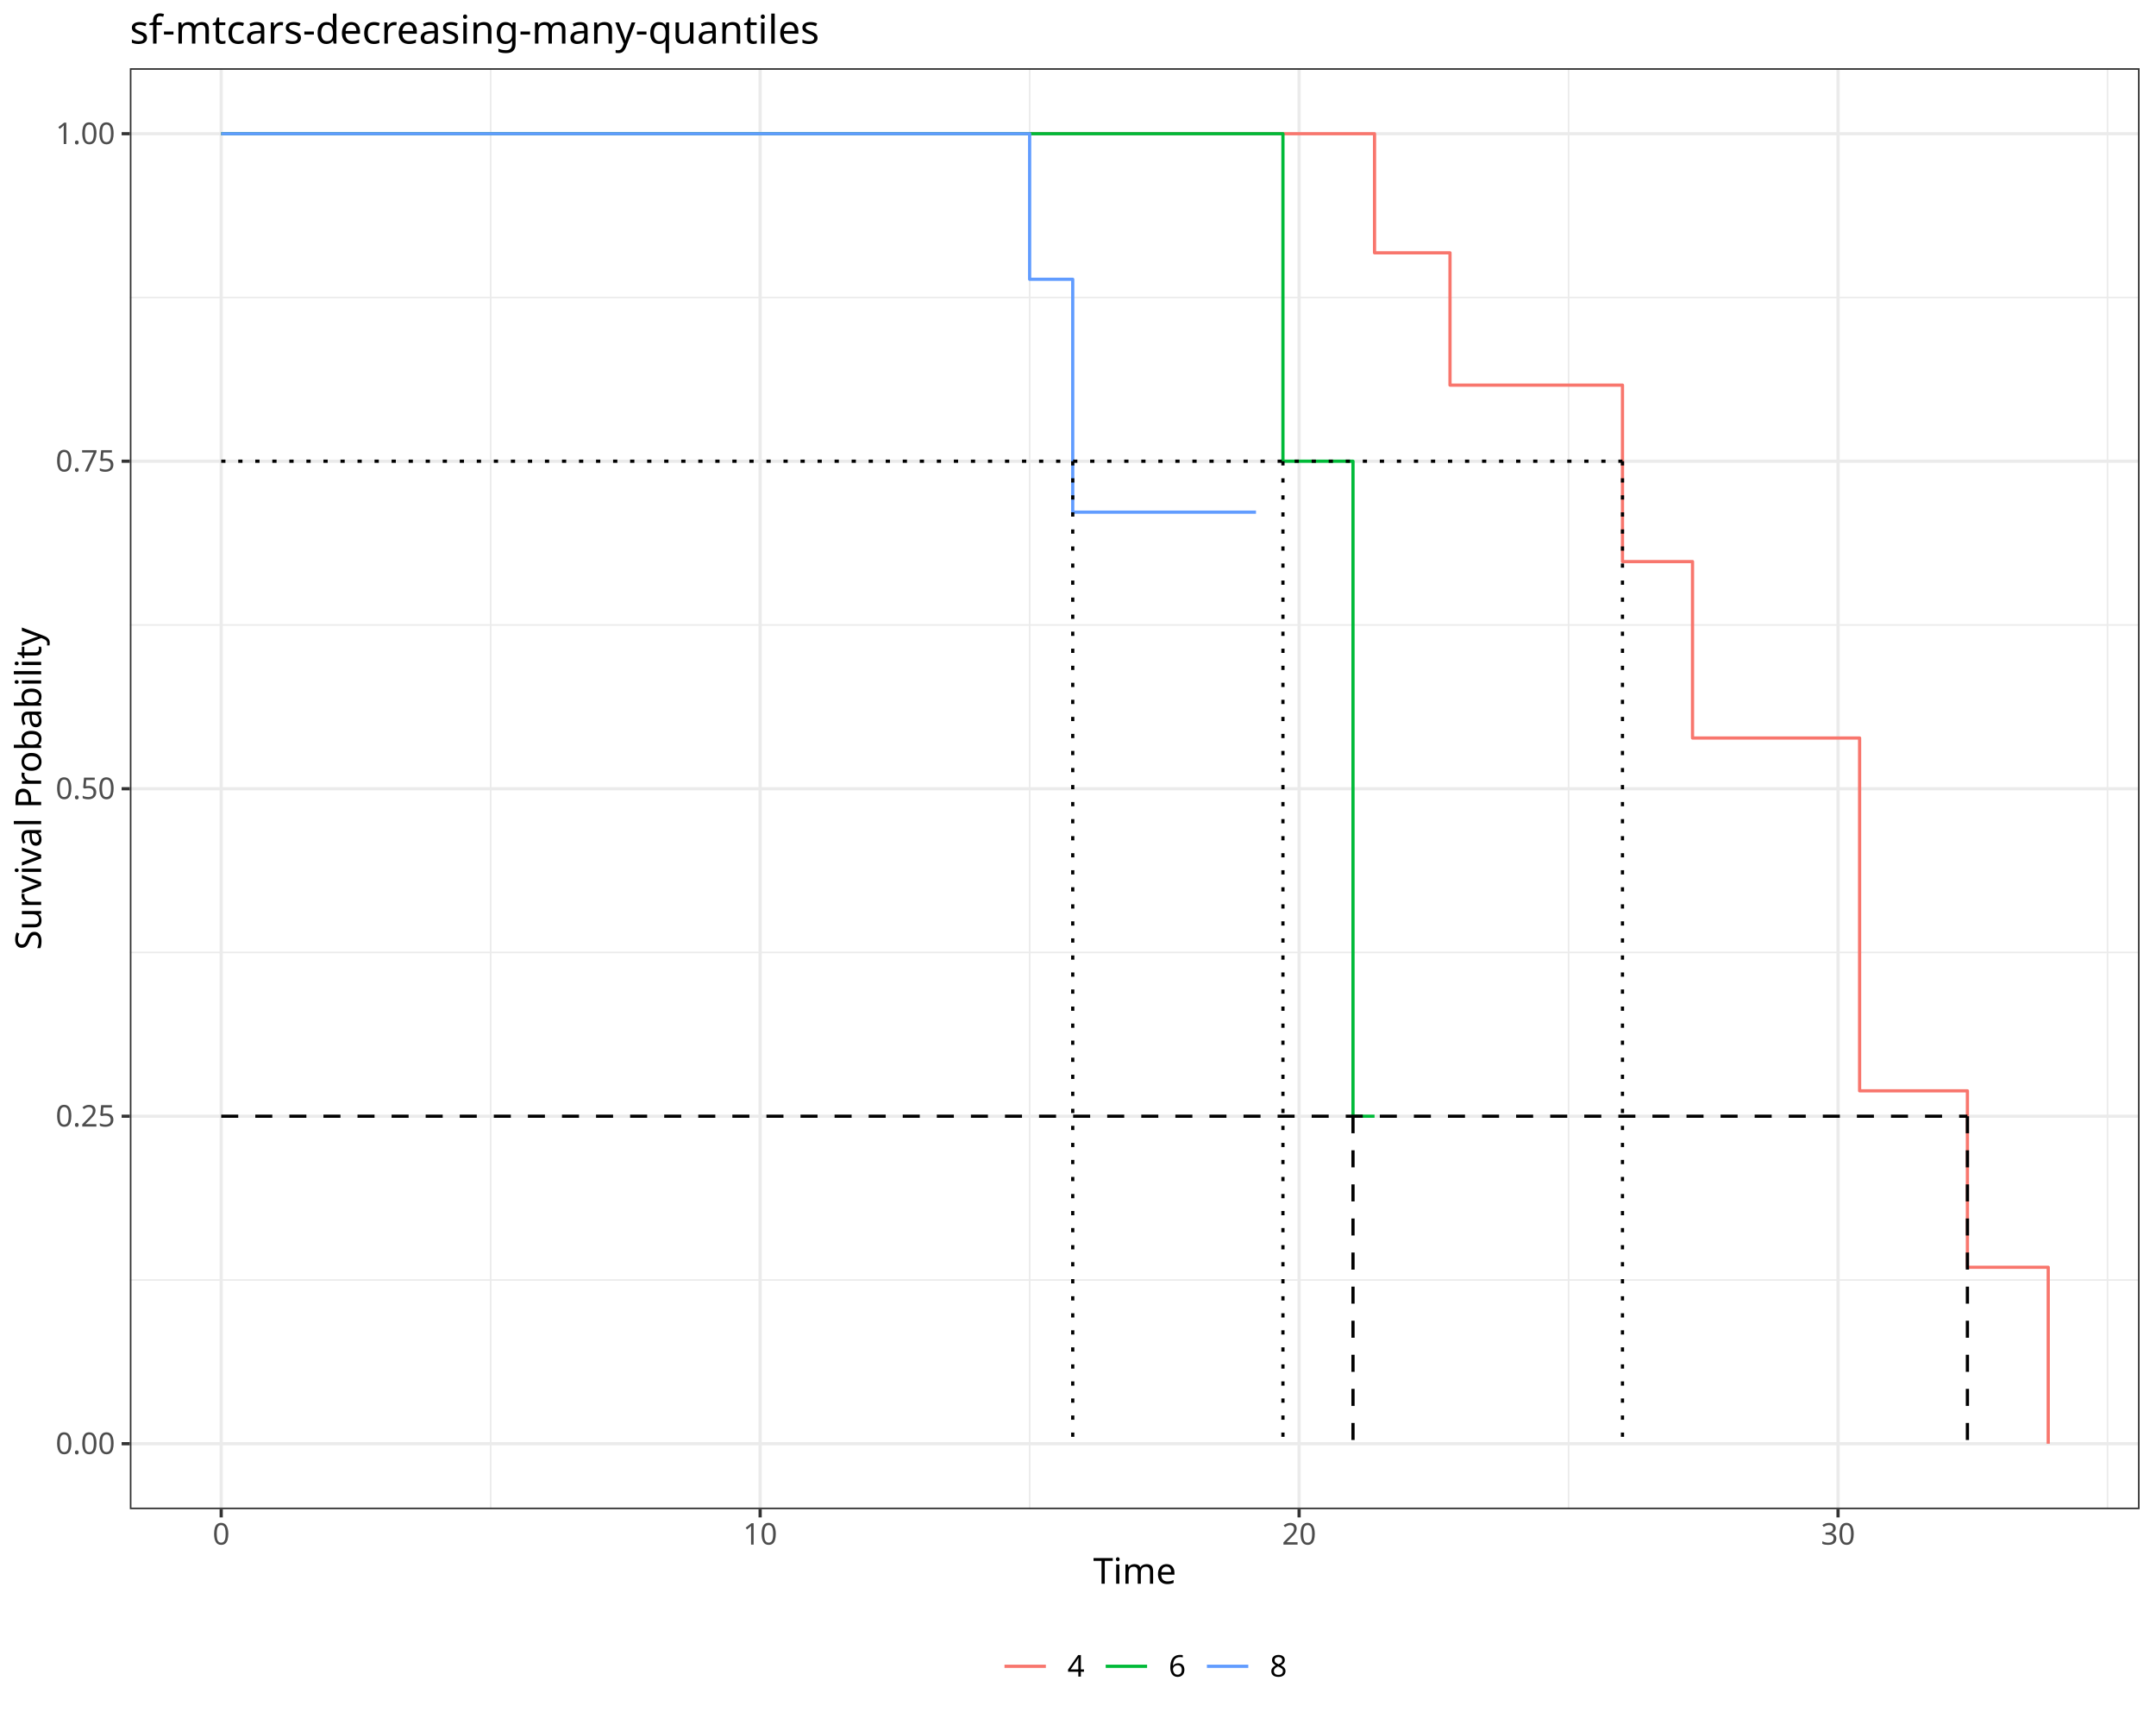
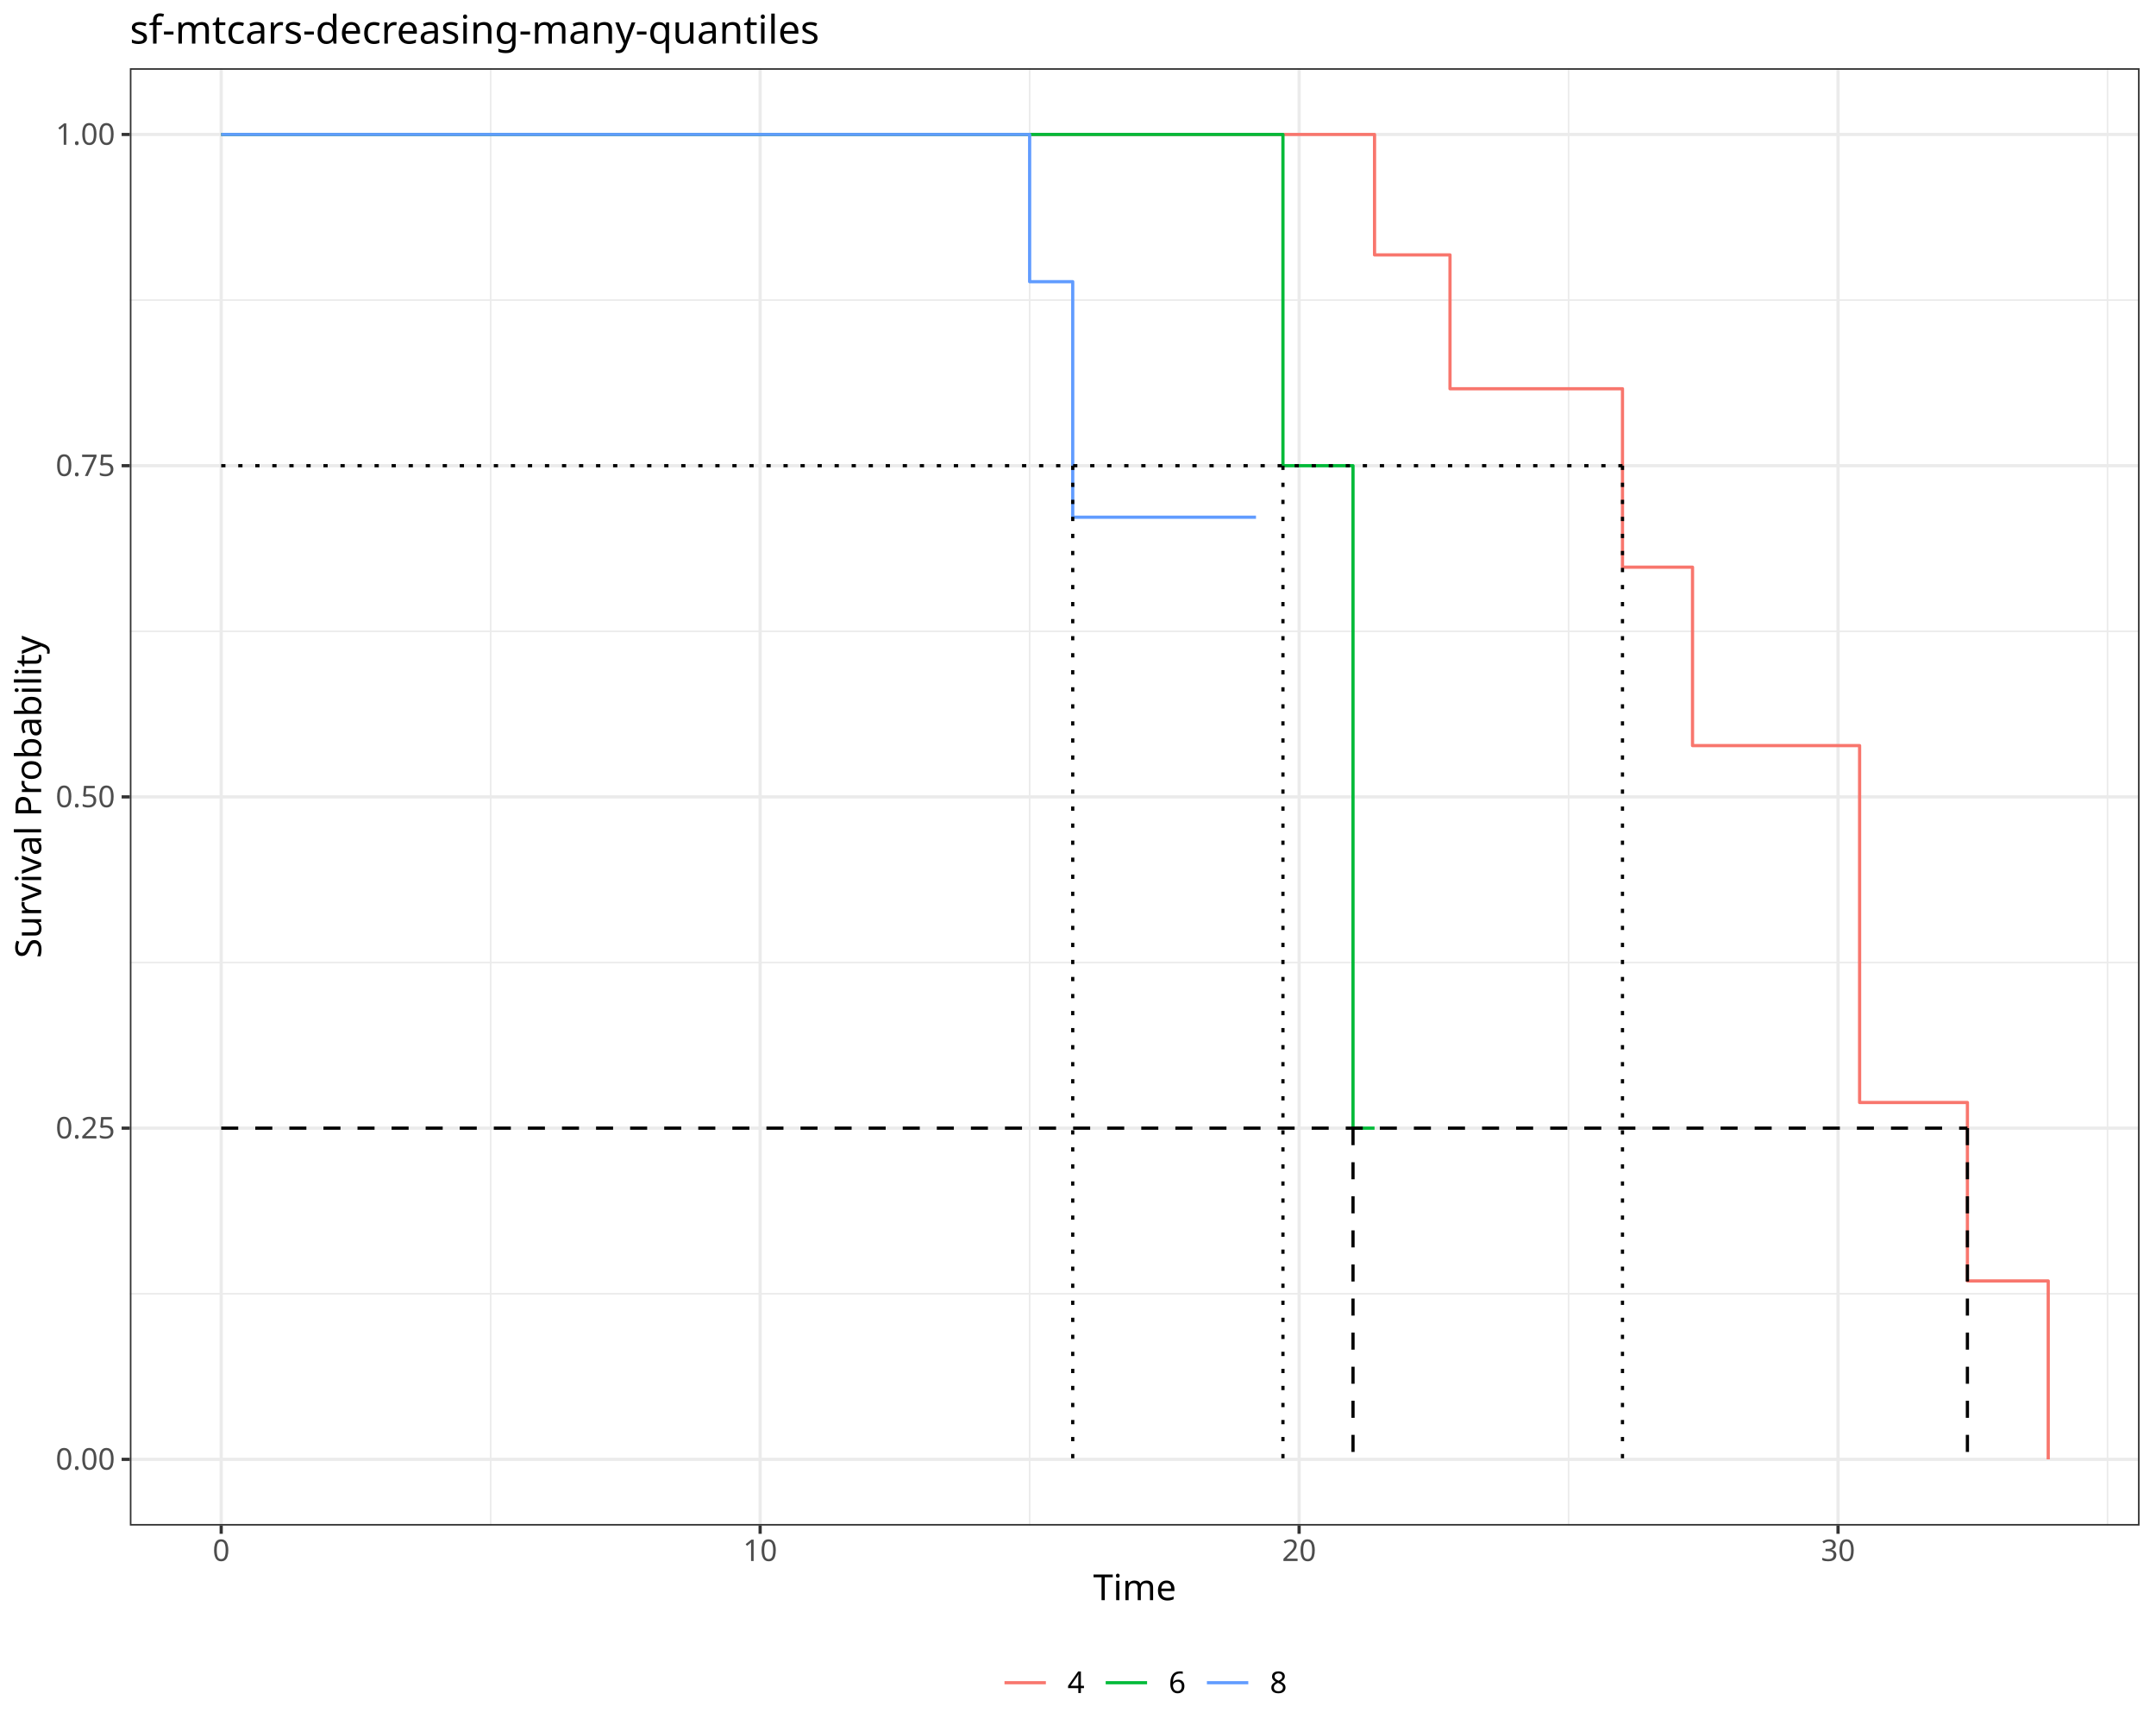
<svg xmlns="http://www.w3.org/2000/svg" class="svglite" data-engine-version="2.0" width="720.00pt" height="576.00pt" viewBox="0 0 720.00 576.00">
  <defs>
    <style type="text/css">
    .svglite line, .svglite polyline, .svglite polygon, .svglite path, .svglite rect, .svglite circle {
      fill: none;
      stroke: #000000;
      stroke-linecap: round;
      stroke-linejoin: round;
      stroke-miterlimit: 10.00;
    }
  </style>
  </defs>
  <rect width="100%" height="100%" style="stroke: none; fill: #FFFFFF;" />
  <defs>
    <clipPath id="cpMC4wMHw3MjAuMDB8MC4wMHw1NzYuMDA=">
      <rect x="0.00" y="0.00" width="720.00" height="576.00" />
    </clipPath>
  </defs>
  <g clip-path="url(#cpMC4wMHw3MjAuMDB8MC4wMHw1NzYuMDA=)">
    <rect x="0.00" y="0.00" width="720.00" height="576.00" style="stroke-width: 1.07; stroke: #FFFFFF; fill: #FFFFFF;" />
  </g>
  <defs>
-     <clipPath id="cpNDMuMzZ8NzE0LjUyfDIyLjc4fDUwMy45NA==">
-       <rect x="43.36" y="22.78" width="671.16" height="481.16" />
+     <clipPath id="cpNDMuMzZ8NzE0LjUyfDIyLjc4fDUwOS40Mg==">
+       <rect x="43.36" y="22.78" width="671.16" height="486.64" />
    </clipPath>
  </defs>
-   <g clip-path="url(#cpNDMuMzZ8NzE0LjUyfDIyLjc4fDUwMy45NA==)">
-     <rect x="43.36" y="22.78" width="671.16" height="481.16" style="stroke-width: 1.07; stroke: none; fill: #FFFFFF;" />
-     <polyline points="43.36,427.40 714.52,427.40 " style="stroke-width: 0.53; stroke: #EBEBEB; stroke-linecap: butt;" />
-     <polyline points="43.36,318.04 714.52,318.04 " style="stroke-width: 0.53; stroke: #EBEBEB; stroke-linecap: butt;" />
-     <polyline points="43.36,208.69 714.52,208.69 " style="stroke-width: 0.53; stroke: #EBEBEB; stroke-linecap: butt;" />
-     <polyline points="43.36,99.33 714.52,99.33 " style="stroke-width: 0.53; stroke: #EBEBEB; stroke-linecap: butt;" />
-     <polyline points="163.86,503.94 163.86,22.78 " style="stroke-width: 0.53; stroke: #EBEBEB; stroke-linecap: butt;" />
-     <polyline points="343.85,503.94 343.85,22.78 " style="stroke-width: 0.53; stroke: #EBEBEB; stroke-linecap: butt;" />
-     <polyline points="523.83,503.94 523.83,22.78 " style="stroke-width: 0.53; stroke: #EBEBEB; stroke-linecap: butt;" />
-     <polyline points="703.81,503.94 703.81,22.78 " style="stroke-width: 0.53; stroke: #EBEBEB; stroke-linecap: butt;" />
-     <polyline points="43.36,482.07 714.52,482.07 " style="stroke-width: 1.07; stroke: #EBEBEB; stroke-linecap: butt;" />
-     <polyline points="43.36,372.72 714.52,372.72 " style="stroke-width: 1.07; stroke: #EBEBEB; stroke-linecap: butt;" />
-     <polyline points="43.36,263.36 714.52,263.36 " style="stroke-width: 1.07; stroke: #EBEBEB; stroke-linecap: butt;" />
-     <polyline points="43.36,154.01 714.52,154.01 " style="stroke-width: 1.07; stroke: #EBEBEB; stroke-linecap: butt;" />
-     <polyline points="43.36,44.65 714.52,44.65 " style="stroke-width: 1.07; stroke: #EBEBEB; stroke-linecap: butt;" />
-     <polyline points="73.87,503.94 73.87,22.78 " style="stroke-width: 1.07; stroke: #EBEBEB; stroke-linecap: butt;" />
-     <polyline points="253.85,503.94 253.85,22.78 " style="stroke-width: 1.07; stroke: #EBEBEB; stroke-linecap: butt;" />
-     <polyline points="433.84,503.94 433.84,22.78 " style="stroke-width: 1.07; stroke: #EBEBEB; stroke-linecap: butt;" />
-     <polyline points="613.82,503.94 613.82,22.78 " style="stroke-width: 1.07; stroke: #EBEBEB; stroke-linecap: butt;" />
-     <polyline points="73.87,44.65 459.03,44.65 459.03,84.42 460.83,84.42 460.83,84.42 484.23,84.42 484.23,128.60 513.03,128.60 513.03,128.60 541.83,128.60 541.83,187.52 565.22,187.52 565.22,246.43 621.02,246.43 621.02,364.25 657.02,364.25 657.02,423.16 684.01,423.16 684.01,482.07 " style="stroke-width: 1.07; stroke: #F8766D; stroke-linecap: butt;" />
-     <polyline points="73.87,44.65 394.24,44.65 394.24,44.65 399.64,44.65 399.64,44.65 419.44,44.65 419.44,44.65 428.44,44.65 428.44,154.01 451.84,154.01 451.84,372.72 459.03,372.72 459.03,372.72 " style="stroke-width: 1.07; stroke: #00BA38; stroke-linecap: butt;" />
-     <polyline points="73.87,44.65 261.05,44.65 261.05,44.65 313.25,44.65 313.25,44.65 331.25,44.65 331.25,44.65 338.45,44.65 338.45,44.65 343.85,44.65 343.85,93.26 347.45,93.26 347.45,93.26 352.84,93.26 352.84,93.26 358.24,93.26 358.24,171.02 369.04,171.02 369.04,171.02 385.24,171.02 385.24,171.02 410.44,171.02 410.44,171.02 419.44,171.02 419.44,171.02 " style="stroke-width: 1.07; stroke: #619CFF; stroke-linecap: butt;" />
-     <line x1="541.83" y1="154.01" x2="541.83" y2="482.07" style="stroke-width: 1.07; stroke-dasharray: 1.42,4.27; stroke-linecap: butt;" />
-     <line x1="428.44" y1="154.01" x2="428.44" y2="482.07" style="stroke-width: 1.07; stroke-dasharray: 1.42,4.27; stroke-linecap: butt;" />
-     <line x1="358.24" y1="154.01" x2="358.24" y2="482.07" style="stroke-width: 1.07; stroke-dasharray: 1.42,4.27; stroke-linecap: butt;" />
-     <line x1="73.87" y1="154.01" x2="541.83" y2="154.01" style="stroke-width: 1.07; stroke-dasharray: 1.42,4.27; stroke-linecap: butt;" />
-     <line x1="657.02" y1="372.72" x2="657.02" y2="482.07" style="stroke-width: 1.07; stroke-dasharray: 5.69,5.69; stroke-linecap: butt;" />
-     <line x1="451.84" y1="372.72" x2="451.84" y2="482.07" style="stroke-width: 1.07; stroke-dasharray: 5.69,5.69; stroke-linecap: butt;" />
-     <line x1="73.87" y1="372.72" x2="657.02" y2="372.72" style="stroke-width: 1.07; stroke-dasharray: 5.69,5.69; stroke-linecap: butt;" />
-     <rect x="43.36" y="22.78" width="671.16" height="481.16" style="stroke-width: 1.07; stroke: #333333;" />
+   <g clip-path="url(#cpNDMuMzZ8NzE0LjUyfDIyLjc4fDUwOS40Mg==)">
+     <rect x="43.36" y="22.78" width="671.16" height="486.64" style="stroke-width: 1.07; stroke: none; fill: #FFFFFF;" />
+     <polyline points="43.36,432.00 714.52,432.00 " style="stroke-width: 0.53; stroke: #EBEBEB; stroke-linecap: butt;" />
+     <polyline points="43.36,321.40 714.52,321.40 " style="stroke-width: 0.53; stroke: #EBEBEB; stroke-linecap: butt;" />
+     <polyline points="43.36,210.80 714.52,210.80 " style="stroke-width: 0.53; stroke: #EBEBEB; stroke-linecap: butt;" />
+     <polyline points="43.36,100.20 714.52,100.20 " style="stroke-width: 0.53; stroke: #EBEBEB; stroke-linecap: butt;" />
+     <polyline points="163.86,509.42 163.86,22.78 " style="stroke-width: 0.53; stroke: #EBEBEB; stroke-linecap: butt;" />
+     <polyline points="343.85,509.42 343.85,22.78 " style="stroke-width: 0.53; stroke: #EBEBEB; stroke-linecap: butt;" />
+     <polyline points="523.83,509.42 523.83,22.78 " style="stroke-width: 0.53; stroke: #EBEBEB; stroke-linecap: butt;" />
+     <polyline points="703.81,509.42 703.81,22.78 " style="stroke-width: 0.53; stroke: #EBEBEB; stroke-linecap: butt;" />
+     <polyline points="43.36,487.30 714.52,487.30 " style="stroke-width: 1.07; stroke: #EBEBEB; stroke-linecap: butt;" />
+     <polyline points="43.36,376.70 714.52,376.70 " style="stroke-width: 1.07; stroke: #EBEBEB; stroke-linecap: butt;" />
+     <polyline points="43.36,266.10 714.52,266.10 " style="stroke-width: 1.07; stroke: #EBEBEB; stroke-linecap: butt;" />
+     <polyline points="43.36,155.50 714.52,155.50 " style="stroke-width: 1.07; stroke: #EBEBEB; stroke-linecap: butt;" />
+     <polyline points="43.36,44.90 714.52,44.90 " style="stroke-width: 1.07; stroke: #EBEBEB; stroke-linecap: butt;" />
+     <polyline points="73.87,509.42 73.87,22.78 " style="stroke-width: 1.07; stroke: #EBEBEB; stroke-linecap: butt;" />
+     <polyline points="253.85,509.42 253.85,22.78 " style="stroke-width: 1.07; stroke: #EBEBEB; stroke-linecap: butt;" />
+     <polyline points="433.84,509.42 433.84,22.78 " style="stroke-width: 1.07; stroke: #EBEBEB; stroke-linecap: butt;" />
+     <polyline points="613.82,509.42 613.82,22.78 " style="stroke-width: 1.07; stroke: #EBEBEB; stroke-linecap: butt;" />
+     <polyline points="73.87,44.90 459.03,44.90 459.03,85.12 460.83,85.12 460.83,85.12 484.23,85.12 484.23,129.81 513.03,129.81 513.03,129.81 541.83,129.81 541.83,189.39 565.22,189.39 565.22,248.97 621.02,248.97 621.02,368.14 657.02,368.14 657.02,427.72 684.01,427.72 684.01,487.30 " style="stroke-width: 1.07; stroke: #F8766D; stroke-linecap: butt;" />
+     <polyline points="73.87,44.90 394.24,44.90 394.24,44.90 399.64,44.90 399.64,44.90 419.44,44.90 419.44,44.90 428.44,44.90 428.44,155.50 451.84,155.50 451.84,376.70 459.03,376.70 459.03,376.70 " style="stroke-width: 1.07; stroke: #00BA38; stroke-linecap: butt;" />
+     <polyline points="73.87,44.90 261.05,44.90 261.05,44.90 313.25,44.90 313.25,44.90 331.25,44.90 331.25,44.90 338.45,44.90 338.45,44.90 343.85,44.90 343.85,94.06 347.45,94.06 347.45,94.06 352.84,94.06 352.84,94.06 358.24,94.06 358.24,172.71 369.04,172.71 369.04,172.71 385.24,172.71 385.24,172.71 410.44,172.71 410.44,172.71 419.44,172.71 419.44,172.71 " style="stroke-width: 1.07; stroke: #619CFF; stroke-linecap: butt;" />
+     <line x1="541.83" y1="155.50" x2="541.83" y2="487.30" style="stroke-width: 1.07; stroke-dasharray: 1.42,4.27; stroke-linecap: butt;" />
+     <line x1="428.44" y1="155.50" x2="428.44" y2="487.30" style="stroke-width: 1.07; stroke-dasharray: 1.42,4.27; stroke-linecap: butt;" />
+     <line x1="358.24" y1="155.50" x2="358.24" y2="487.30" style="stroke-width: 1.07; stroke-dasharray: 1.42,4.27; stroke-linecap: butt;" />
+     <line x1="73.87" y1="155.50" x2="541.83" y2="155.50" style="stroke-width: 1.07; stroke-dasharray: 1.42,4.27; stroke-linecap: butt;" />
+     <line x1="657.02" y1="376.70" x2="657.02" y2="487.30" style="stroke-width: 1.07; stroke-dasharray: 5.69,5.69; stroke-linecap: butt;" />
+     <line x1="451.84" y1="376.70" x2="451.84" y2="487.30" style="stroke-width: 1.07; stroke-dasharray: 5.69,5.69; stroke-linecap: butt;" />
+     <line x1="73.87" y1="376.70" x2="657.02" y2="376.70" style="stroke-width: 1.07; stroke-dasharray: 5.69,5.69; stroke-linecap: butt;" />
+     <rect x="43.36" y="22.78" width="671.16" height="486.64" style="stroke-width: 1.07; stroke: #333333;" />
  </g>
  <g clip-path="url(#cpMC4wMHw3MjAuMDB8MC4wMHw1NzYuMDA=)">
-     <text x="38.43" y="485.51" text-anchor="end" style="font-size: 10.00px; fill: #4D4D4D; font-family: sans;" textLength="19.46px" lengthAdjust="spacingAndGlyphs">0.00</text>
-     <text x="38.43" y="376.16" text-anchor="end" style="font-size: 10.00px; fill: #4D4D4D; font-family: sans;" textLength="19.46px" lengthAdjust="spacingAndGlyphs">0.25</text>
-     <text x="38.43" y="266.80" text-anchor="end" style="font-size: 10.00px; fill: #4D4D4D; font-family: sans;" textLength="19.46px" lengthAdjust="spacingAndGlyphs">0.50</text>
-     <text x="38.43" y="157.45" text-anchor="end" style="font-size: 10.00px; fill: #4D4D4D; font-family: sans;" textLength="19.46px" lengthAdjust="spacingAndGlyphs">0.75</text>
-     <text x="38.43" y="48.10" text-anchor="end" style="font-size: 10.00px; fill: #4D4D4D; font-family: sans;" textLength="19.46px" lengthAdjust="spacingAndGlyphs">1.00</text>
-     <polyline points="40.62,482.07 43.36,482.07 " style="stroke-width: 1.07; stroke: #333333; stroke-linecap: butt;" />
-     <polyline points="40.62,372.72 43.36,372.72 " style="stroke-width: 1.07; stroke: #333333; stroke-linecap: butt;" />
-     <polyline points="40.62,263.36 43.36,263.36 " style="stroke-width: 1.07; stroke: #333333; stroke-linecap: butt;" />
-     <polyline points="40.62,154.01 43.36,154.01 " style="stroke-width: 1.07; stroke: #333333; stroke-linecap: butt;" />
-     <polyline points="40.62,44.65 43.36,44.65 " style="stroke-width: 1.07; stroke: #333333; stroke-linecap: butt;" />
-     <polyline points="73.87,506.68 73.87,503.94 " style="stroke-width: 1.07; stroke: #333333; stroke-linecap: butt;" />
-     <polyline points="253.85,506.68 253.85,503.94 " style="stroke-width: 1.07; stroke: #333333; stroke-linecap: butt;" />
-     <polyline points="433.84,506.68 433.84,503.94 " style="stroke-width: 1.07; stroke: #333333; stroke-linecap: butt;" />
-     <polyline points="613.82,506.68 613.82,503.94 " style="stroke-width: 1.07; stroke: #333333; stroke-linecap: butt;" />
-     <text x="73.87" y="515.76" text-anchor="middle" style="font-size: 10.00px; fill: #4D4D4D; font-family: sans;" textLength="5.56px" lengthAdjust="spacingAndGlyphs">0</text>
-     <text x="253.85" y="515.76" text-anchor="middle" style="font-size: 10.00px; fill: #4D4D4D; font-family: sans;" textLength="11.12px" lengthAdjust="spacingAndGlyphs">10</text>
-     <text x="433.84" y="515.76" text-anchor="middle" style="font-size: 10.00px; fill: #4D4D4D; font-family: sans;" textLength="11.12px" lengthAdjust="spacingAndGlyphs">20</text>
-     <text x="613.82" y="515.76" text-anchor="middle" style="font-size: 10.00px; fill: #4D4D4D; font-family: sans;" textLength="11.12px" lengthAdjust="spacingAndGlyphs">30</text>
-     <text x="378.94" y="528.83" text-anchor="middle" style="font-size: 12.00px; font-family: sans;" textLength="26.67px" lengthAdjust="spacingAndGlyphs">Time</text>
-     <text transform="translate(13.74,263.36) rotate(-90)" text-anchor="middle" style="font-size: 12.00px; font-family: sans;" textLength="102.05px" lengthAdjust="spacingAndGlyphs">Survival Probability</text>
-     <rect x="322.76" y="542.28" width="112.36" height="28.24" style="stroke-width: 1.07; stroke: none; fill: #FFFFFF;" />
-     <rect x="333.72" y="547.76" width="17.28" height="17.28" style="stroke-width: 1.07; stroke: none; fill: #FFFFFF;" />
-     <line x1="335.45" y1="556.40" x2="349.27" y2="556.40" style="stroke-width: 1.07; stroke: #F8766D; stroke-linecap: butt;" />
-     <rect x="367.52" y="547.76" width="17.28" height="17.28" style="stroke-width: 1.07; stroke: none; fill: #FFFFFF;" />
-     <line x1="369.25" y1="556.40" x2="383.07" y2="556.40" style="stroke-width: 1.07; stroke: #00BA38; stroke-linecap: butt;" />
-     <rect x="401.32" y="547.76" width="17.28" height="17.28" style="stroke-width: 1.07; stroke: none; fill: #FFFFFF;" />
-     <line x1="403.05" y1="556.40" x2="416.87" y2="556.40" style="stroke-width: 1.07; stroke: #619CFF; stroke-linecap: butt;" />
-     <text x="356.48" y="559.84" style="font-size: 10.00px; font-family: sans;" textLength="5.56px" lengthAdjust="spacingAndGlyphs">4</text>
-     <text x="390.28" y="559.84" style="font-size: 10.00px; font-family: sans;" textLength="5.56px" lengthAdjust="spacingAndGlyphs">6</text>
-     <text x="424.08" y="559.84" style="font-size: 10.00px; font-family: sans;" textLength="5.56px" lengthAdjust="spacingAndGlyphs">8</text>
+     <text x="38.43" y="490.74" text-anchor="end" style="font-size: 10.00px; fill: #4D4D4D; font-family: sans;" textLength="19.46px" lengthAdjust="spacingAndGlyphs">0.00</text>
+     <text x="38.43" y="380.14" text-anchor="end" style="font-size: 10.00px; fill: #4D4D4D; font-family: sans;" textLength="19.46px" lengthAdjust="spacingAndGlyphs">0.25</text>
+     <text x="38.43" y="269.54" text-anchor="end" style="font-size: 10.00px; fill: #4D4D4D; font-family: sans;" textLength="19.46px" lengthAdjust="spacingAndGlyphs">0.50</text>
+     <text x="38.43" y="158.94" text-anchor="end" style="font-size: 10.00px; fill: #4D4D4D; font-family: sans;" textLength="19.46px" lengthAdjust="spacingAndGlyphs">0.75</text>
+     <text x="38.43" y="48.34" text-anchor="end" style="font-size: 10.00px; fill: #4D4D4D; font-family: sans;" textLength="19.46px" lengthAdjust="spacingAndGlyphs">1.00</text>
+     <polyline points="40.62,487.30 43.36,487.30 " style="stroke-width: 1.07; stroke: #333333; stroke-linecap: butt;" />
+     <polyline points="40.62,376.70 43.36,376.70 " style="stroke-width: 1.07; stroke: #333333; stroke-linecap: butt;" />
+     <polyline points="40.62,266.10 43.36,266.10 " style="stroke-width: 1.07; stroke: #333333; stroke-linecap: butt;" />
+     <polyline points="40.62,155.50 43.36,155.50 " style="stroke-width: 1.07; stroke: #333333; stroke-linecap: butt;" />
+     <polyline points="40.62,44.90 43.36,44.90 " style="stroke-width: 1.07; stroke: #333333; stroke-linecap: butt;" />
+     <polyline points="73.87,512.16 73.87,509.42 " style="stroke-width: 1.07; stroke: #333333; stroke-linecap: butt;" />
+     <polyline points="253.85,512.16 253.85,509.42 " style="stroke-width: 1.07; stroke: #333333; stroke-linecap: butt;" />
+     <polyline points="433.84,512.16 433.84,509.42 " style="stroke-width: 1.07; stroke: #333333; stroke-linecap: butt;" />
+     <polyline points="613.82,512.16 613.82,509.42 " style="stroke-width: 1.07; stroke: #333333; stroke-linecap: butt;" />
+     <text x="73.87" y="521.24" text-anchor="middle" style="font-size: 10.00px; fill: #4D4D4D; font-family: sans;" textLength="5.56px" lengthAdjust="spacingAndGlyphs">0</text>
+     <text x="253.85" y="521.24" text-anchor="middle" style="font-size: 10.00px; fill: #4D4D4D; font-family: sans;" textLength="11.12px" lengthAdjust="spacingAndGlyphs">10</text>
+     <text x="433.84" y="521.24" text-anchor="middle" style="font-size: 10.00px; fill: #4D4D4D; font-family: sans;" textLength="11.12px" lengthAdjust="spacingAndGlyphs">20</text>
+     <text x="613.82" y="521.24" text-anchor="middle" style="font-size: 10.00px; fill: #4D4D4D; font-family: sans;" textLength="11.12px" lengthAdjust="spacingAndGlyphs">30</text>
+     <text x="378.94" y="534.31" text-anchor="middle" style="font-size: 12.00px; font-family: sans;" textLength="26.67px" lengthAdjust="spacingAndGlyphs">Time</text>
+     <text transform="translate(13.74,266.10) rotate(-90)" text-anchor="middle" style="font-size: 12.00px; font-family: sans;" textLength="102.05px" lengthAdjust="spacingAndGlyphs">Survival Probability</text>
+     <rect x="322.76" y="547.76" width="112.36" height="28.24" style="stroke-width: 1.07; stroke: none; fill: #FFFFFF;" />
+     <rect x="333.72" y="553.24" width="17.28" height="17.28" style="stroke-width: 1.07; stroke: none; fill: #FFFFFF;" />
+     <line x1="335.45" y1="561.88" x2="349.27" y2="561.88" style="stroke-width: 1.07; stroke: #F8766D; stroke-linecap: butt;" />
+     <rect x="367.52" y="553.24" width="17.28" height="17.28" style="stroke-width: 1.07; stroke: none; fill: #FFFFFF;" />
+     <line x1="369.25" y1="561.88" x2="383.07" y2="561.88" style="stroke-width: 1.07; stroke: #00BA38; stroke-linecap: butt;" />
+     <rect x="401.32" y="553.24" width="17.28" height="17.28" style="stroke-width: 1.07; stroke: none; fill: #FFFFFF;" />
+     <line x1="403.05" y1="561.88" x2="416.87" y2="561.88" style="stroke-width: 1.07; stroke: #619CFF; stroke-linecap: butt;" />
+     <text x="356.48" y="565.32" style="font-size: 10.00px; font-family: sans;" textLength="5.56px" lengthAdjust="spacingAndGlyphs">4</text>
+     <text x="390.28" y="565.32" style="font-size: 10.00px; font-family: sans;" textLength="5.56px" lengthAdjust="spacingAndGlyphs">6</text>
+     <text x="424.08" y="565.32" style="font-size: 10.00px; font-family: sans;" textLength="5.56px" lengthAdjust="spacingAndGlyphs">8</text>
    <text x="43.36" y="14.56" style="font-size: 13.20px; font-family: sans;" textLength="217.19px" lengthAdjust="spacingAndGlyphs">sf-mtcars-decreasing-many-quantiles</text>
  </g>
</svg>
